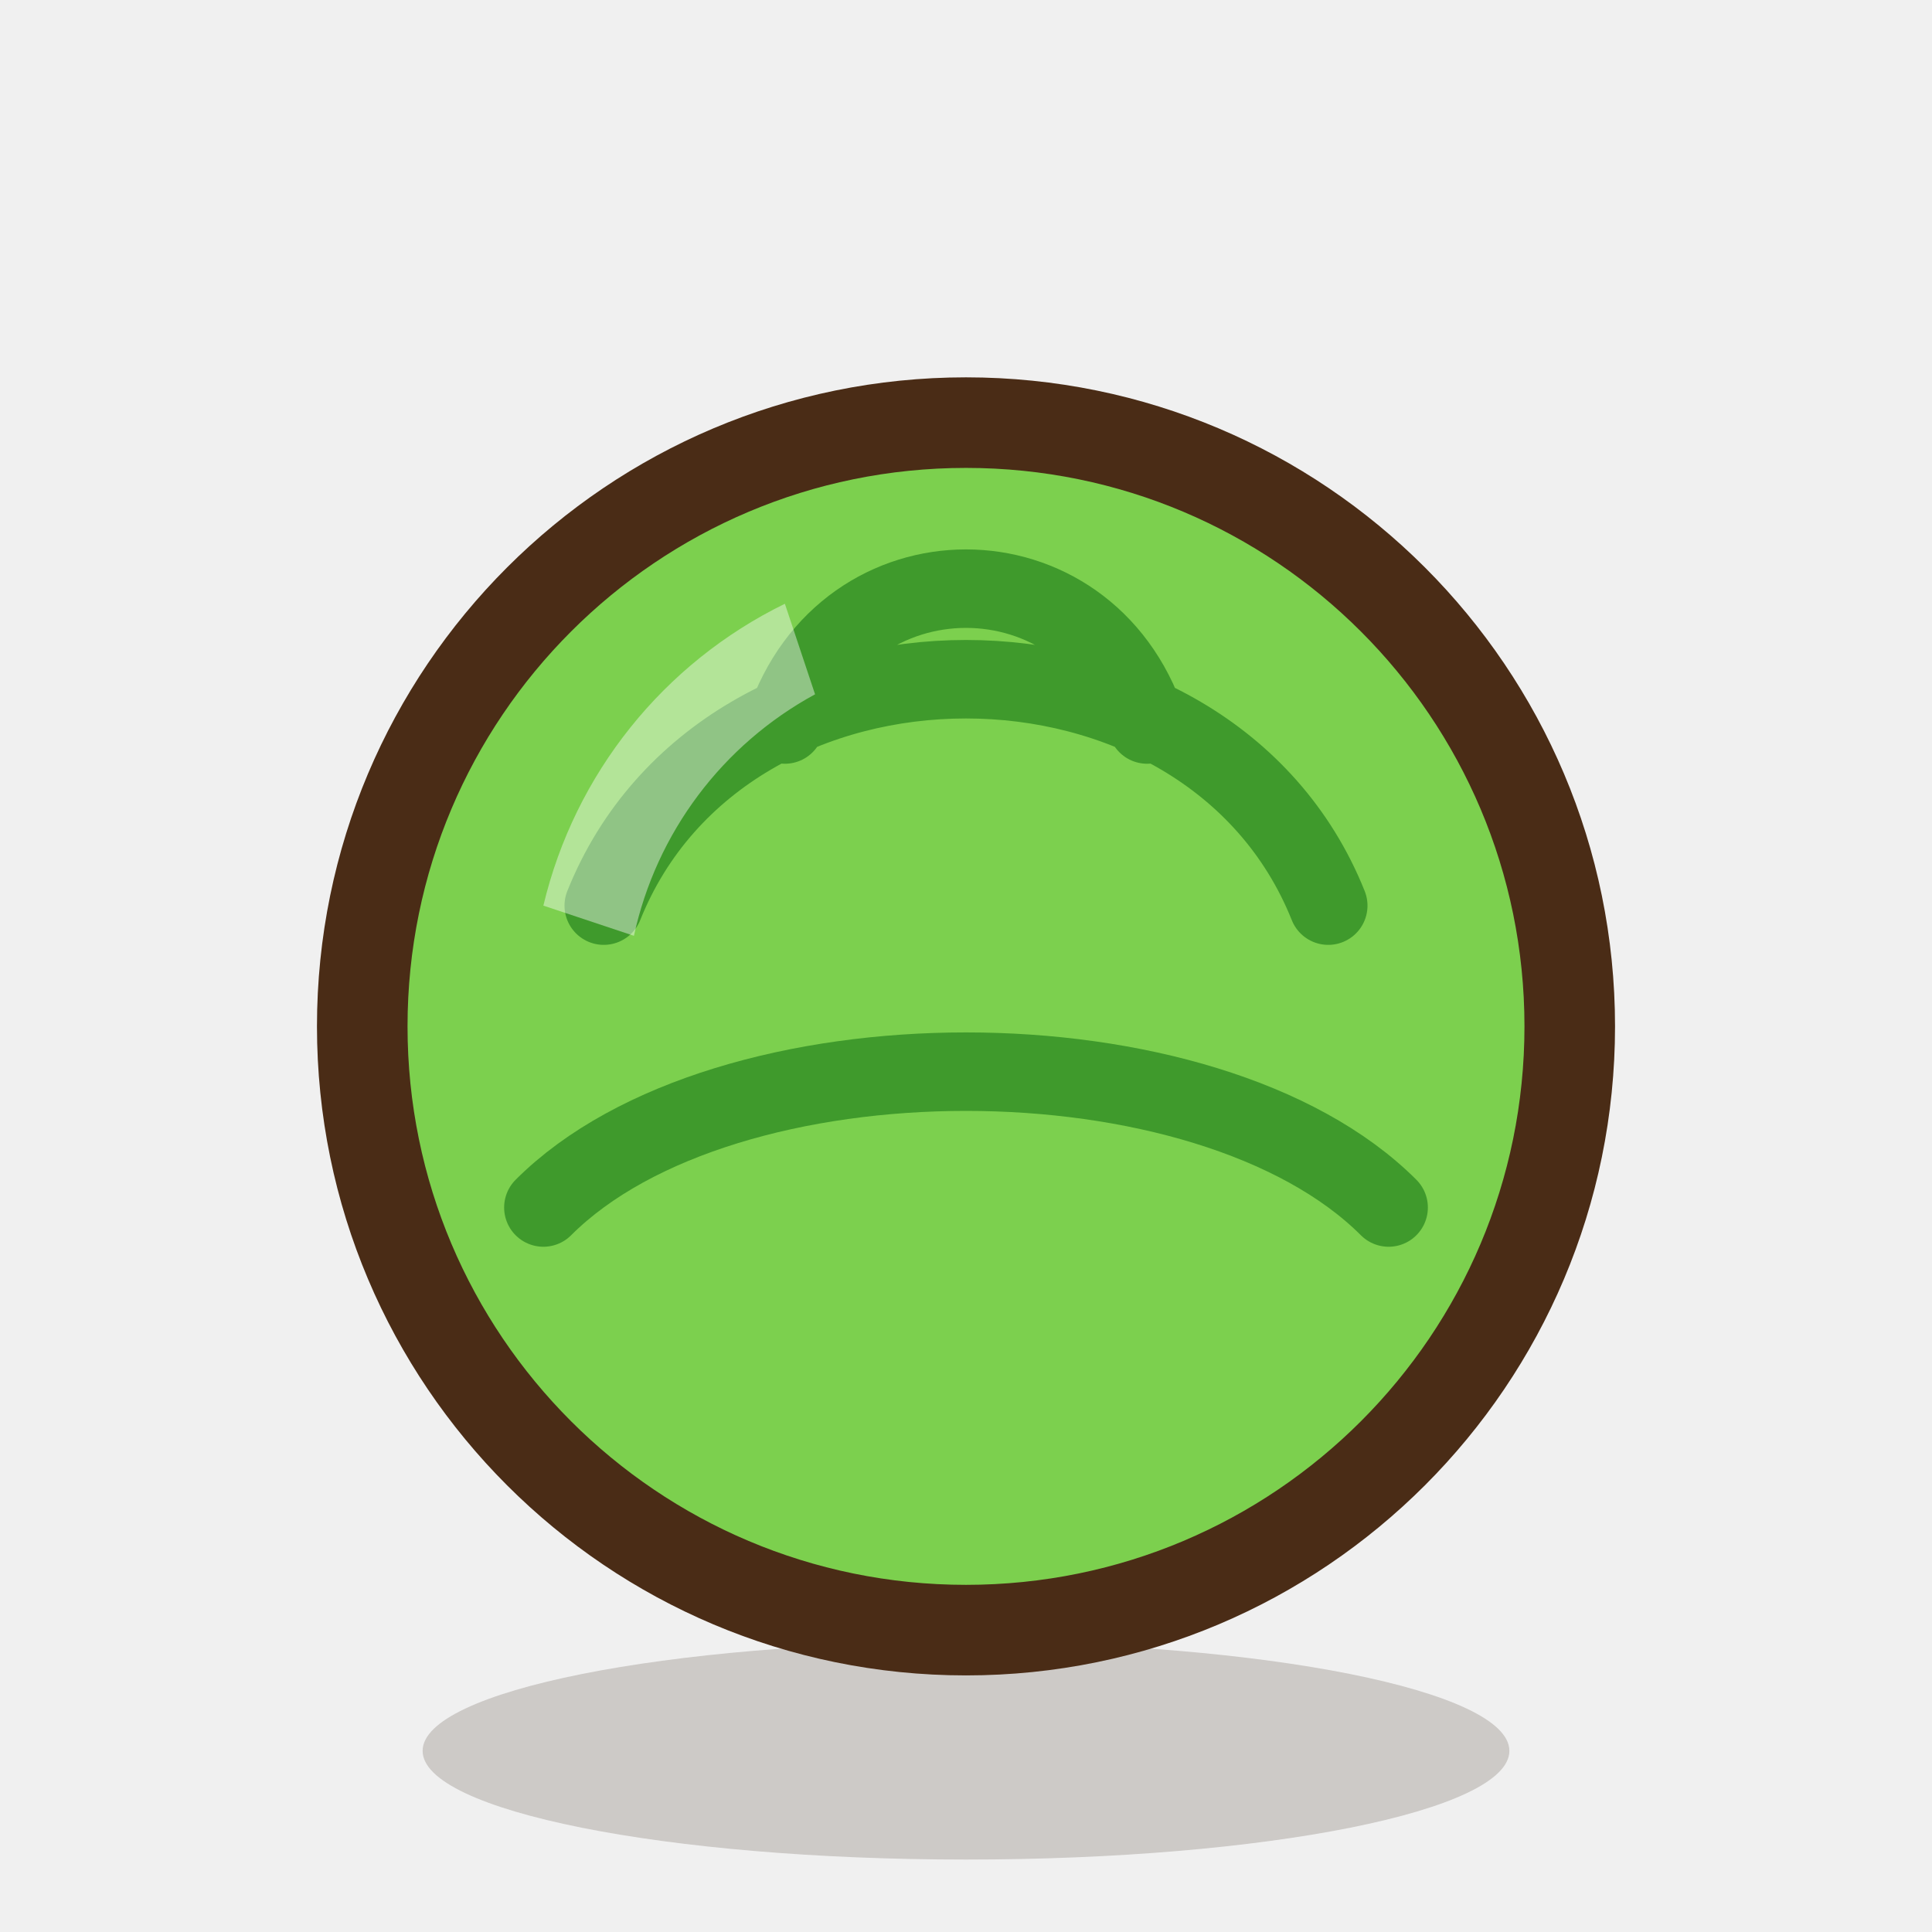
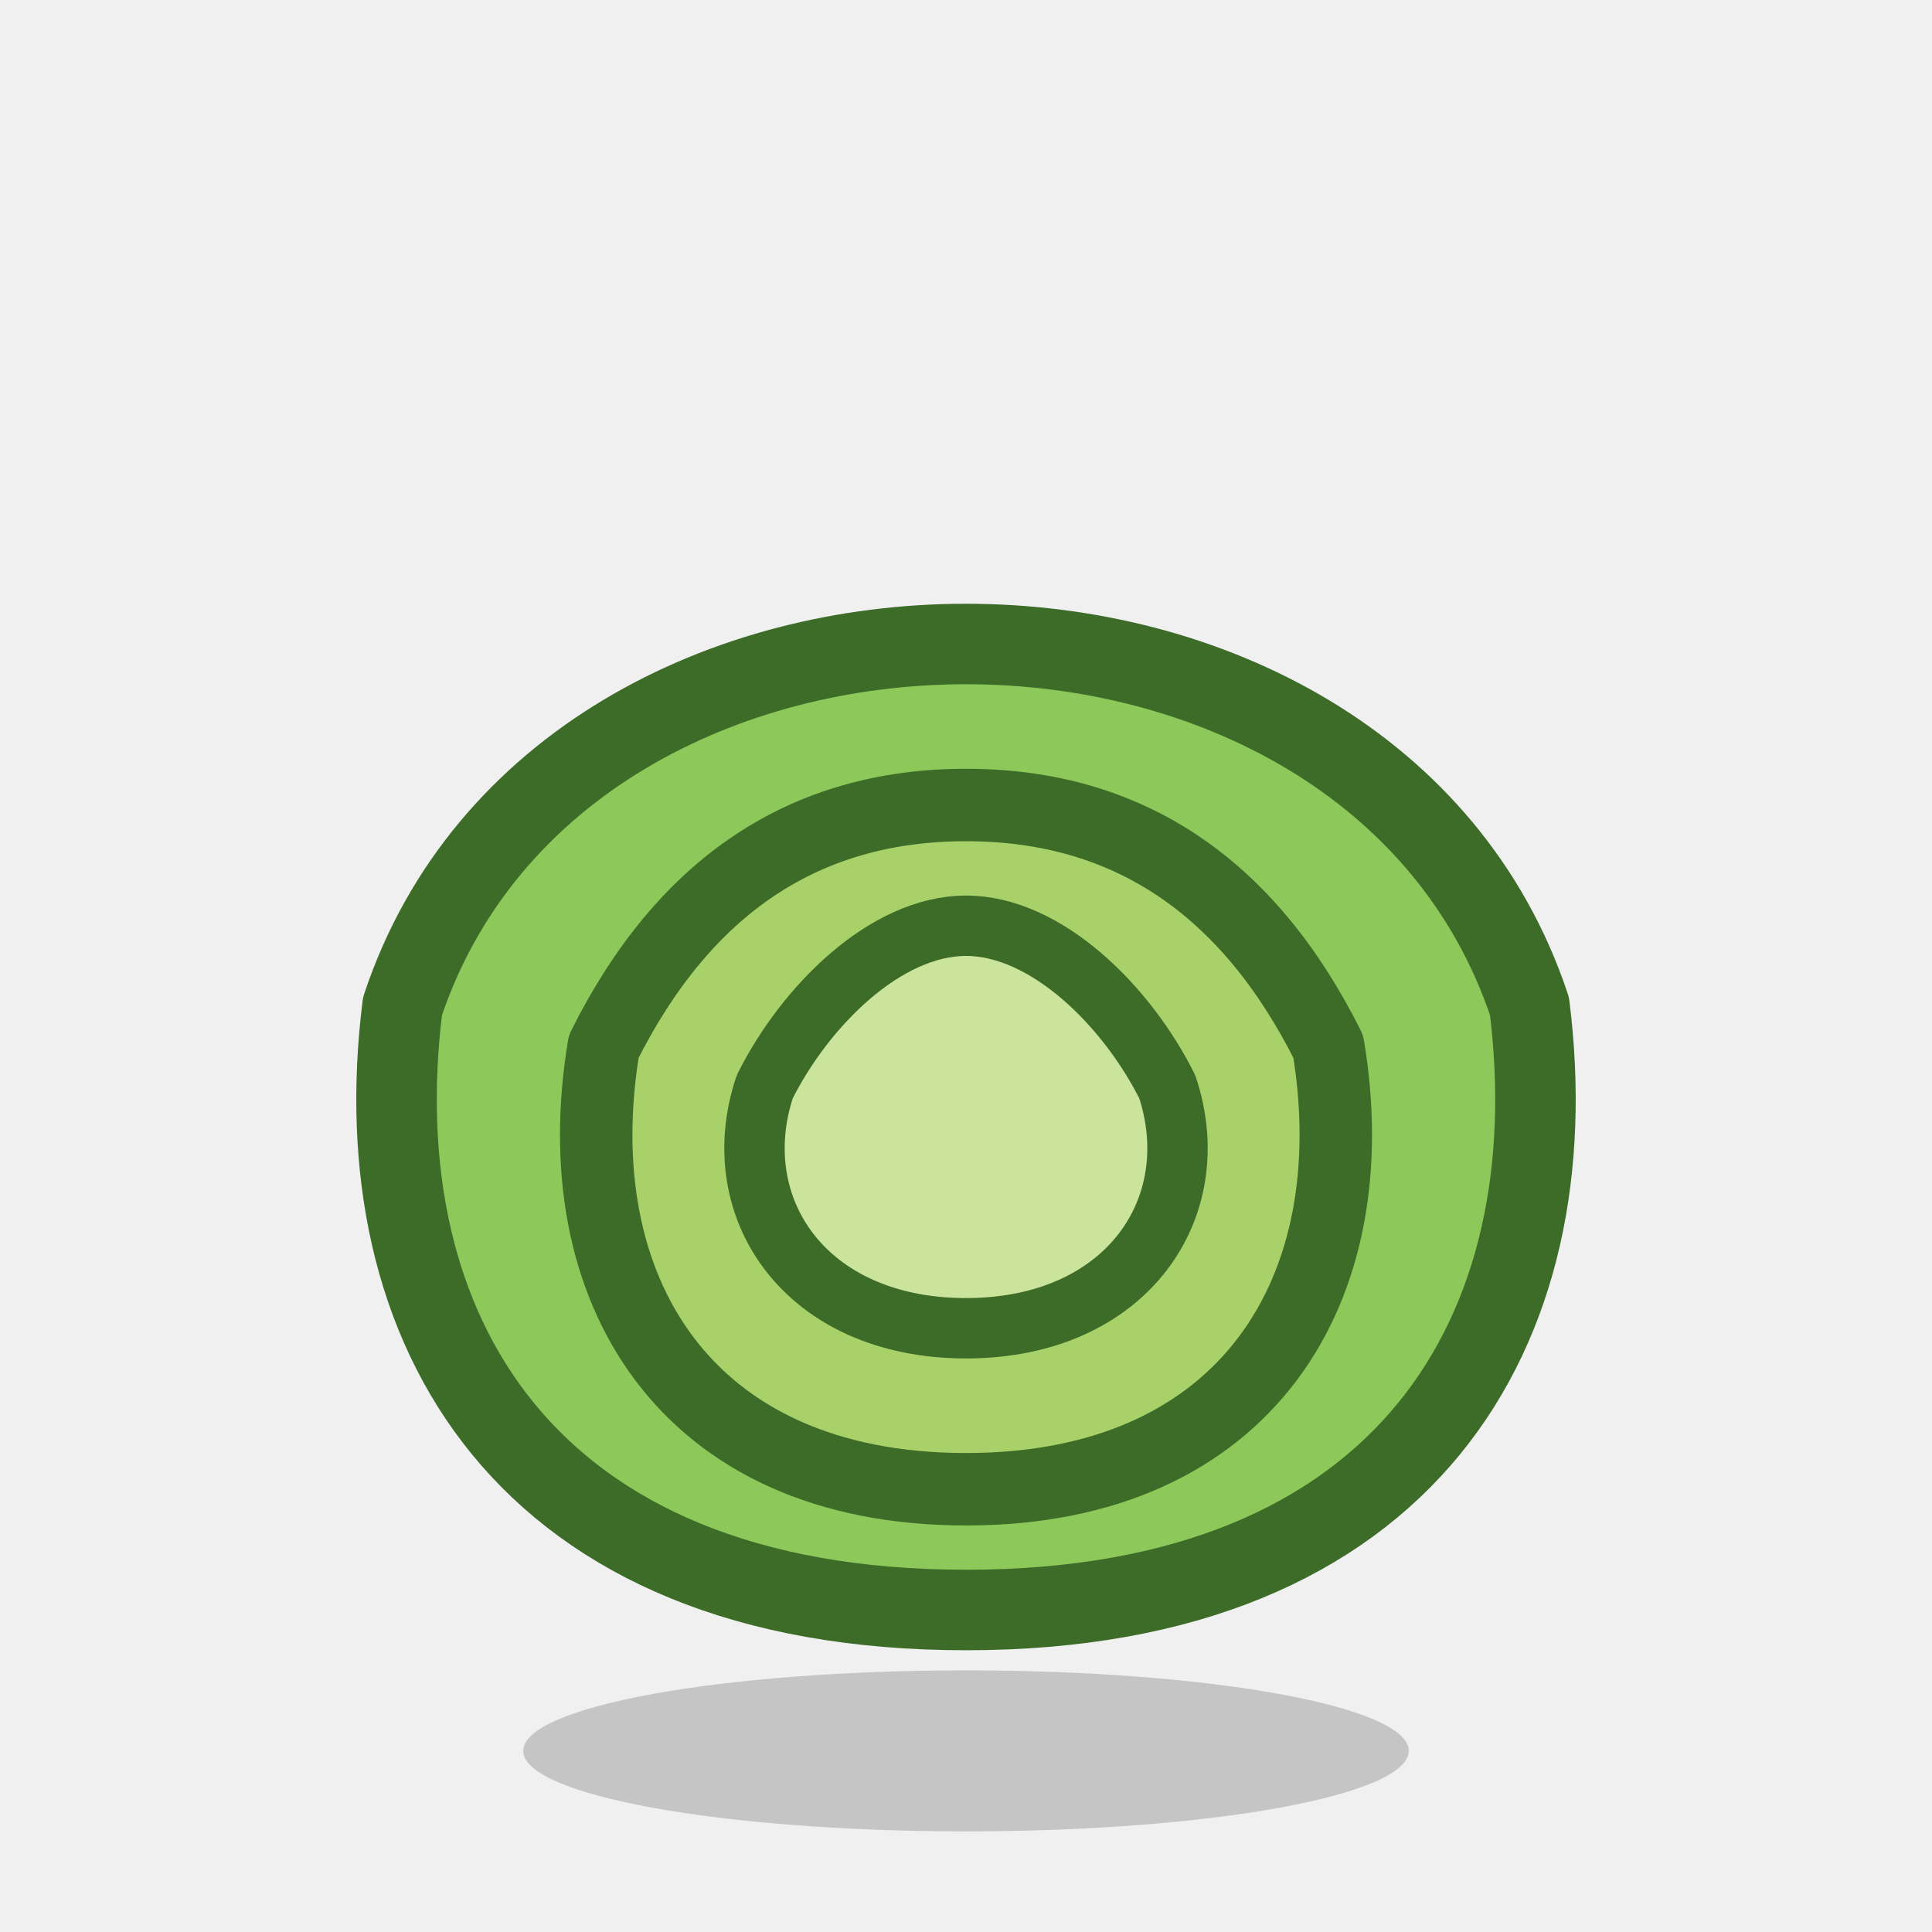
- <svg xmlns="http://www.w3.org/2000/svg" viewBox="0 0 64 64" aria-hidden="true">
-   <ellipse cx="32" cy="58" rx="18" ry="3.6" fill="#2b1a0c" opacity=".18" />
-   <circle cx="32" cy="34" r="20" fill="#7cd04e" stroke="#4a2c16" stroke-width="3" stroke-linejoin="round" stroke-linecap="round" />
-   <path d="M20 30c4-10 20-10 24 0M18 40c6-6 22-6 28 0M26 24c2-6 10-6 12 0" stroke="#3f9a2c" stroke-width="2.6" fill="none" stroke-linecap="round" />
-   <path d="M18 30a15 15 0 0 1 8-10l1 3a12 12 0 0 0-6 8z" fill="#fff" opacity=".42" />
+ <svg xmlns="http://www.w3.org/2000/svg" viewBox="0 0 48 48" fill="none" aria-hidden="true">
+   <ellipse cx="24" cy="43.5" rx="11" ry="2" fill="currentColor" opacity="0.18" />
+   <path d="M24 40c-11 0-15-7-14-15 2-6 8-9 14-9s12 3 14 9c1 8-3 15-14 15z" fill="#8cc85a" stroke="#3d6b28" stroke-width="2" stroke-linejoin="round" />
+   <path d="M24 37c-7 0-10-5-9-11 2-4 5-6 9-6s7 2 9 6c1 6-2 11-9 11z" fill="#a8d269" stroke="#3d6b28" stroke-width="1.8" stroke-linejoin="round" />
+   <path d="M24 33c-4 0-6-3-5-6 1-2 3-4 5-4s4 2 5 4c1 3-1 6-5 6z" fill="#cbe49b" stroke="#3d6b28" stroke-width="1.5" stroke-linejoin="round" />
</svg>
